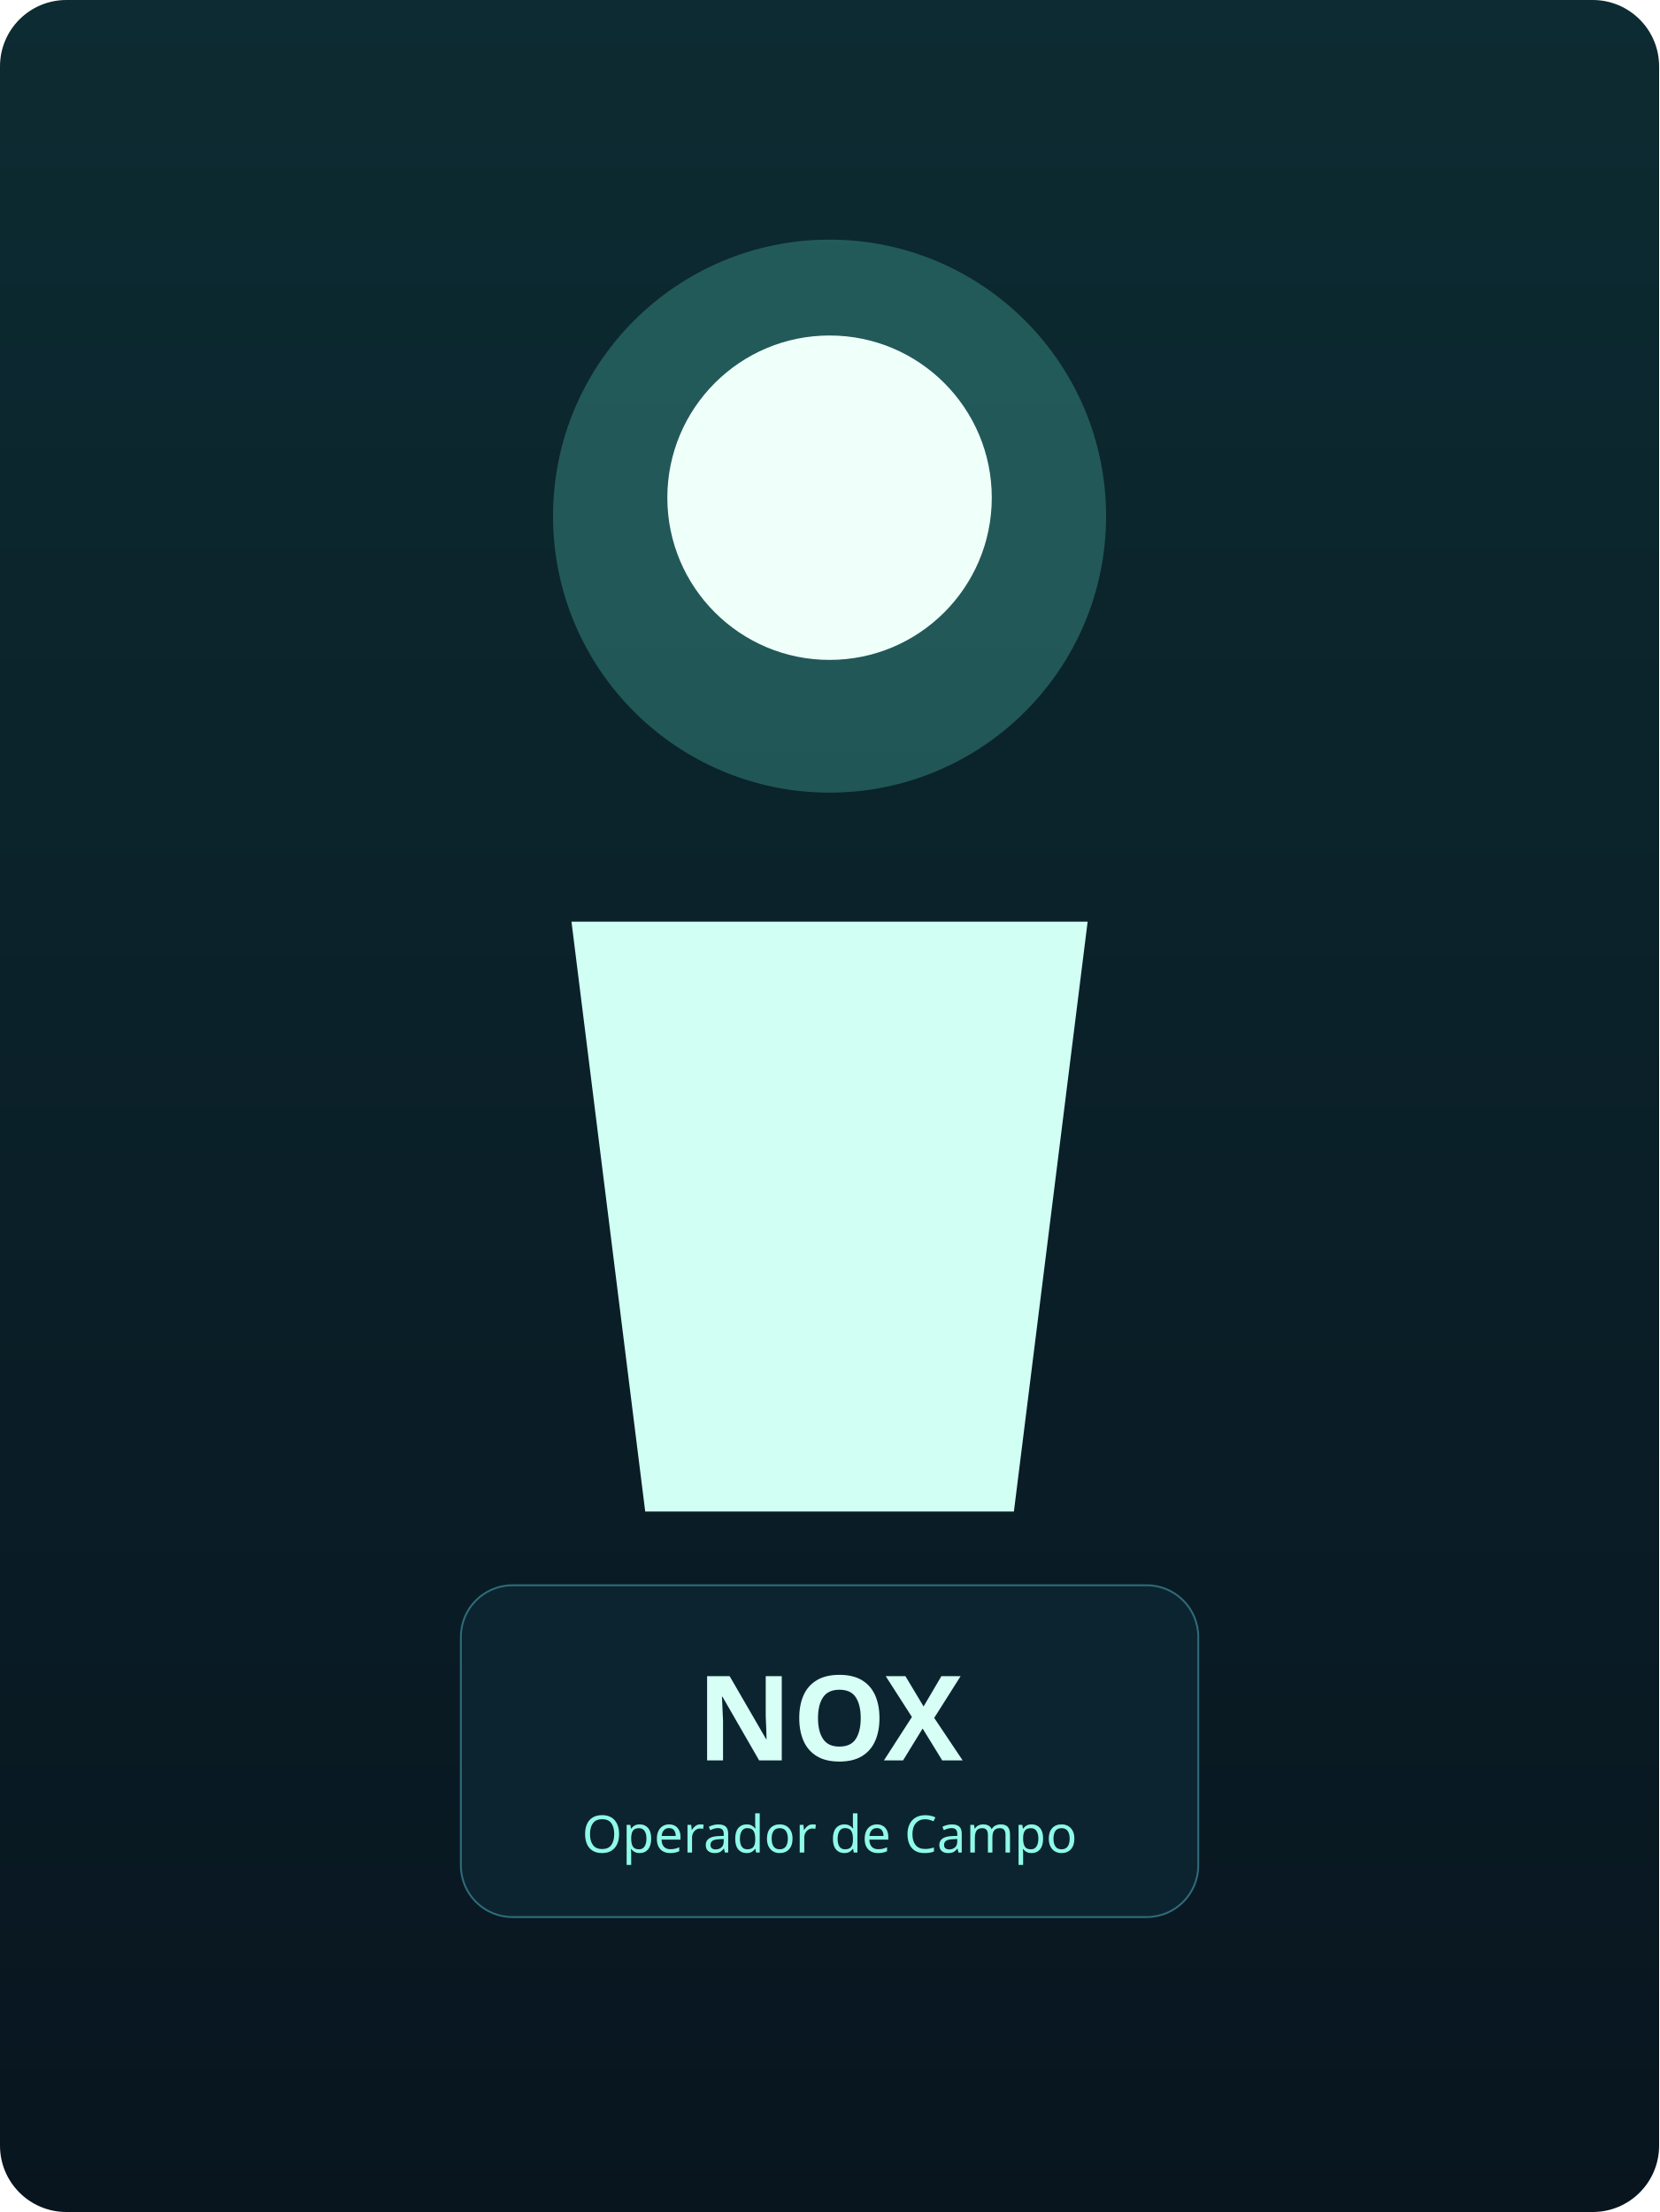
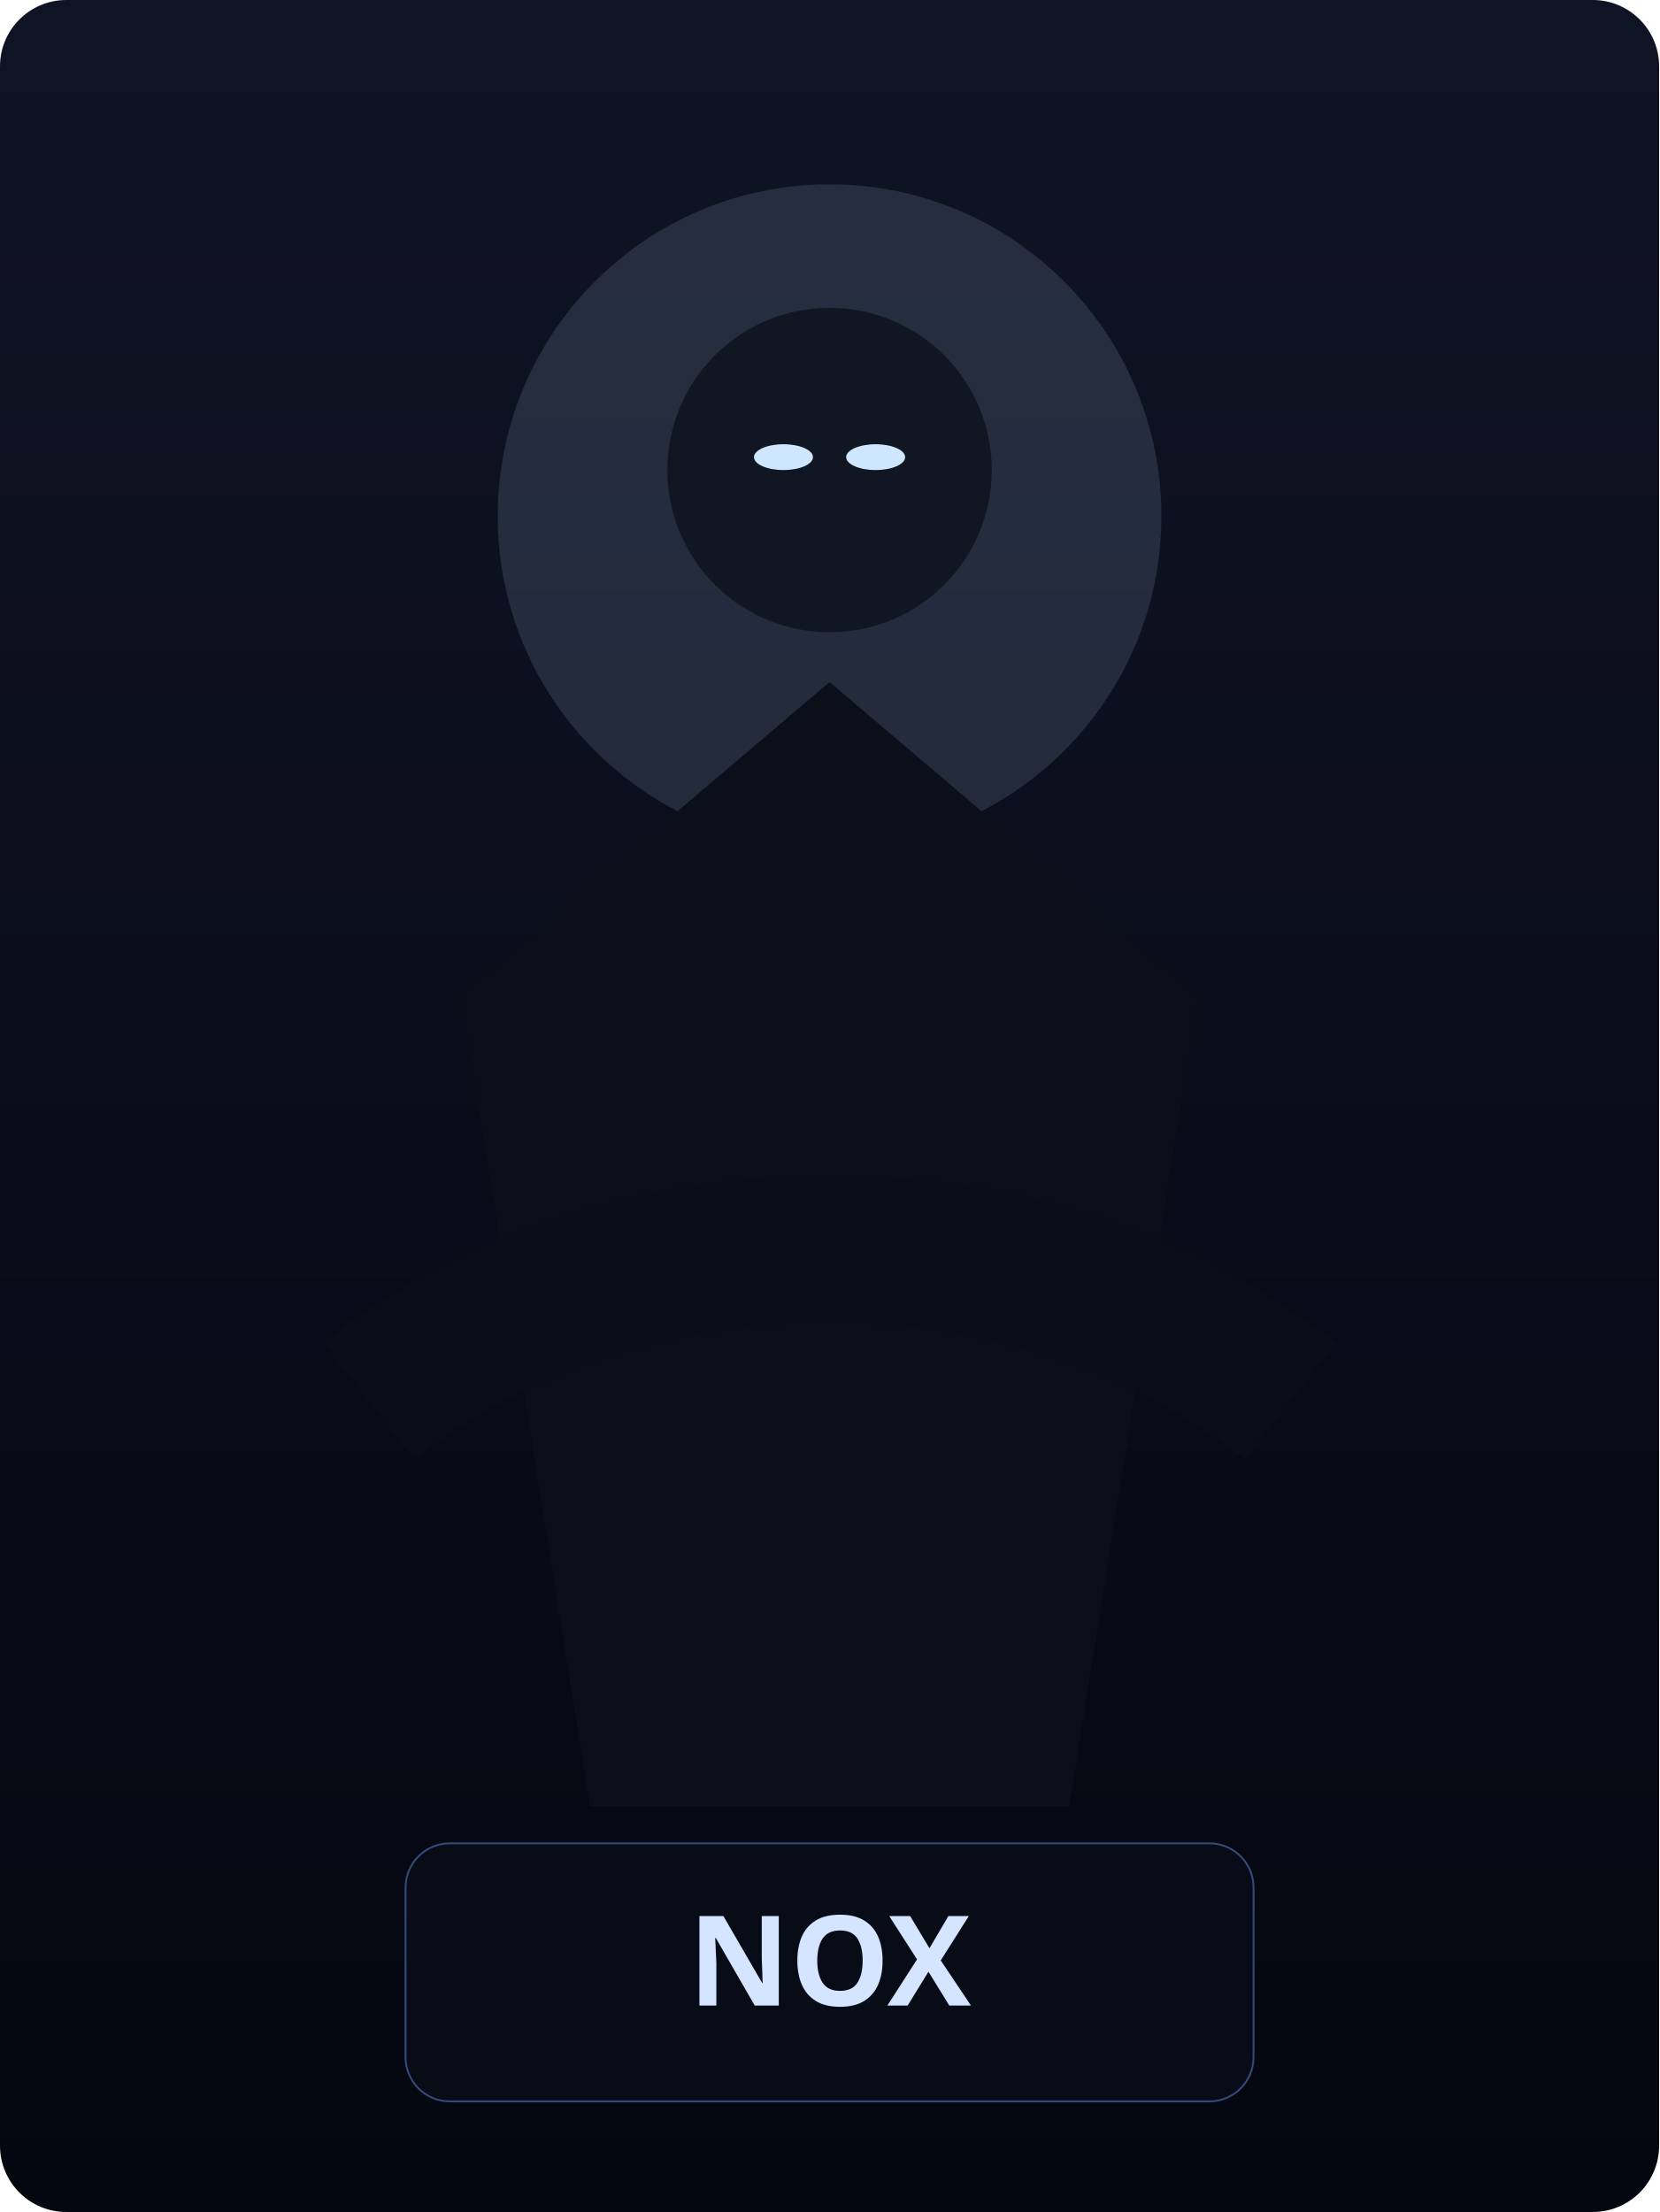
<svg xmlns="http://www.w3.org/2000/svg" width="900" height="1200" viewBox="0 0 900 1200">
  <defs>
    <linearGradient id="bg3" x1="0" y1="0" x2="0" y2="1">
-       <stop offset="0%" stop-color="#0D2B32" />
-       <stop offset="100%" stop-color="#08151F" />
+       <stop offset="0%" stop-color="#0F1425" />
+       <stop offset="100%" stop-color="#04070F" />
    </linearGradient>
  </defs>
  <rect width="900" height="1200" rx="36" fill="url(#bg3)" />
-   <circle cx="450" cy="280" r="150" fill="#66F0D9" fill-opacity="0.25" />
-   <circle cx="450" cy="270" r="88" fill="#EFFFFA" />
-   <path d="M310 500 L590 500 L550 820 L350 820 Z" fill="#D1FFF3" />
-   <rect x="250" y="860" width="400" height="180" rx="28" fill="#0C2430" stroke="#2E6C7A" />
-   <text x="450" y="955" text-anchor="middle" fill="#D7FFF6" font-size="64" font-family="Segoe UI" font-weight="700">NOX</text>
-   <text x="450" y="1005" text-anchor="middle" fill="#8FFBE7" font-size="28" font-family="Segoe UI">Operador de Campo</text>
+   <circle cx="450" cy="280" r="180" fill="#BBD0FF" fill-opacity="0.14" />
+   <path d="M250 540 L450 370 L650 540 L580 980 L320 980 Z" fill="#0B0F19" />
+   <circle cx="450" cy="255" r="88" fill="#111722" />
+   <ellipse cx="425" cy="248" rx="16" ry="7" fill="#CFE6FF" />
+   <ellipse cx="475" cy="248" rx="16" ry="7" fill="#CFE6FF" />
+   <path d="M200 760 C340 650, 560 650, 700 760" stroke="#0A0E18" stroke-width="80" fill="none" opacity="0.9" />
+   <rect x="220" y="1000" width="460" height="140" rx="24" fill="#080C16" stroke="#334A7A" />
+   <text x="450" y="1088" text-anchor="middle" fill="#D5E4FF" font-size="68" font-family="Segoe UI" font-weight="700">NOX</text>
</svg>
